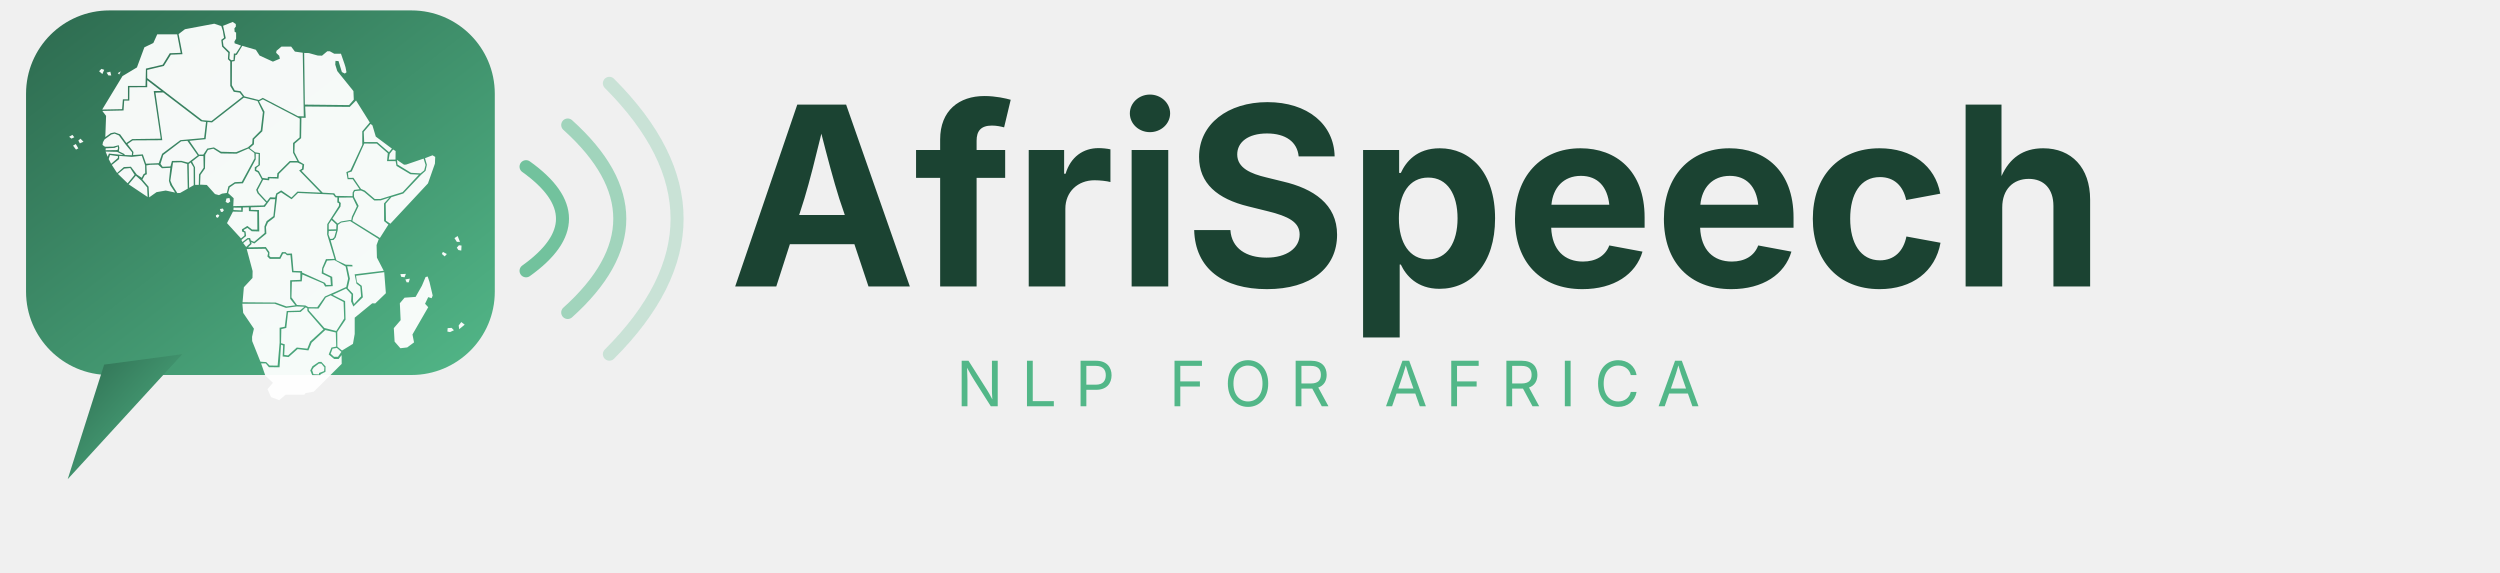
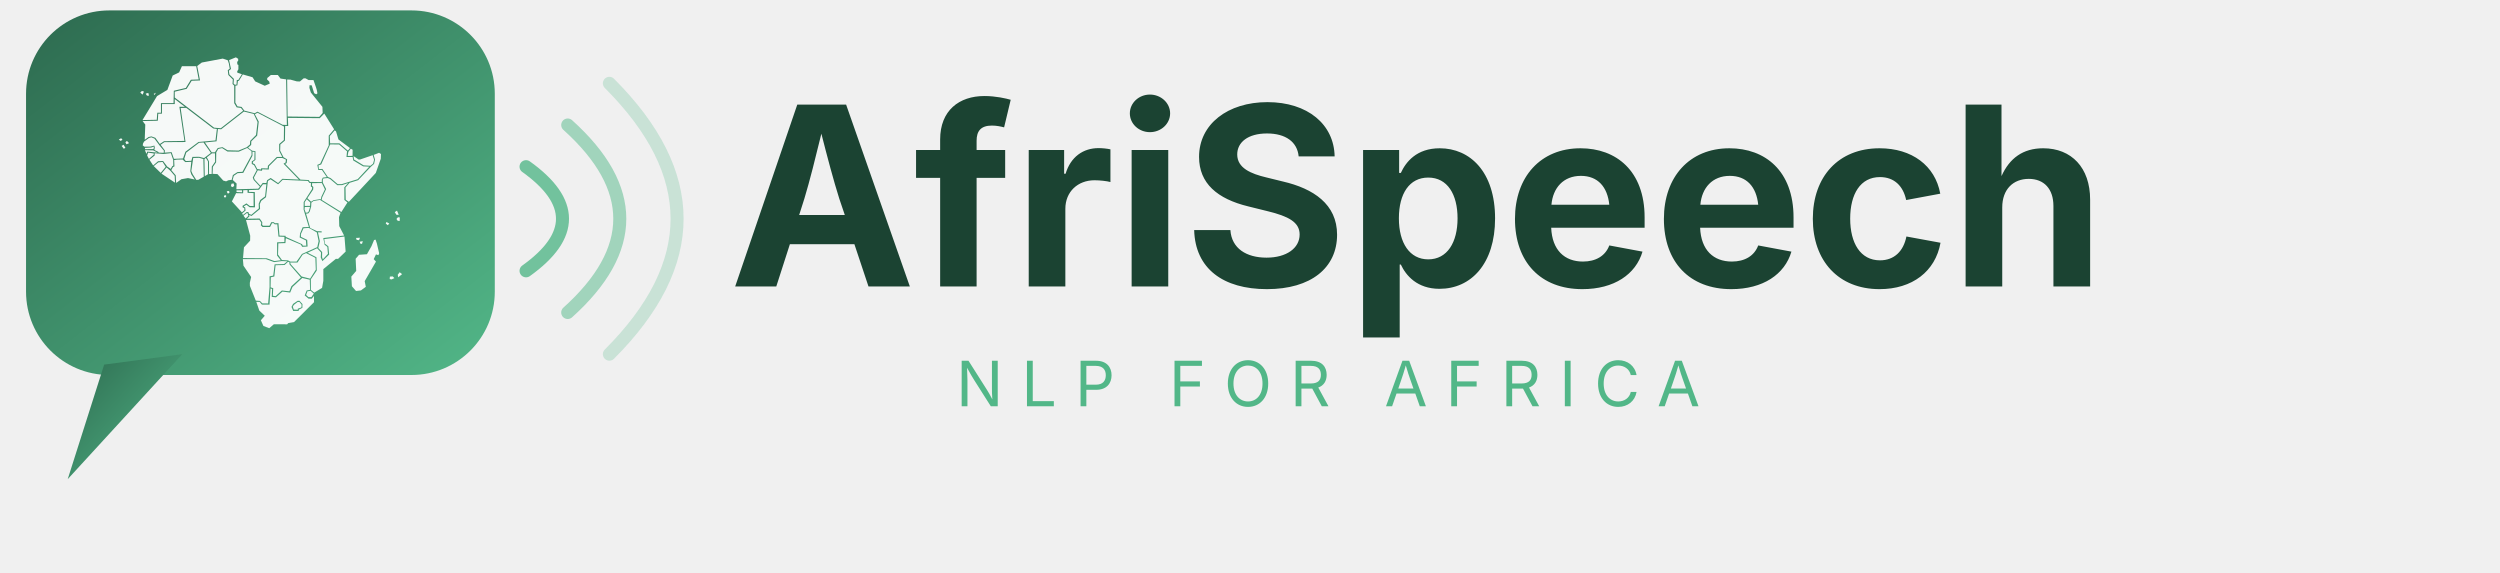
<svg xmlns="http://www.w3.org/2000/svg" viewBox="0 0 480 110">
  <defs>
    <linearGradient id="g" x1="0%" y1="0%" x2="100%" y2="100%">
      <stop offset="0%" stop-color="#2D6A4F" />
      <stop offset="100%" stop-color="#52B788" />
    </linearGradient>
  </defs>
  <g transform="translate(5,2)">
    <rect x="0" y="0" width="90" height="70" rx="16" fill="url(#g)" />
    <polygon points="15,68 8,90 30,66" fill="url(#g)" />
-     <path d="M214.362,246.258l-1.687-0.567l-7.03,1.321l-1.532,1.163l0.936,4.833l-2.794,0.113l-1.681,2.704    l-4.003,0.961l0.012,1.968l13.185,10.084l2.249,0.192l7.497-5.861l-0.75-0.945l-1.409-0.189l-0.843-1.417v-5.86l-0.563-0.567    l0.095-1.513l-1.499-1.512l-0.186-1.607l0.655-0.472l-0.282-1.702L214.362,246.258L214.362,246.258z M203.769,248.241h-4.782l-0.934,2.079l-2.158,1.041l-1.779,4.82l-3.469,2.079l-4.873,8.031l4.781-0.095    l0.188-2.361h1.216v-3.215h4.218l0.095-4.157l4.033-0.944l1.689-2.742l2.624-0.096L203.769,248.241L203.769,248.241z M185.807,266.623l0.903,1.179l-0.187,5.103l1.313-0.943l0.935-0.191l1.312,0.473l1.499,2.08    l1.408-0.943l6.843-0.097l-1.69-11.435l1.814-0.009l-3.378-2.588l0.003,1.681l-4.276,0.005l-0.021,3.21l-1.23-0.005l-0.156,2.369    L185.807,266.623L185.807,266.623z M187.968,272.28l-1.631,1.185l-0.373,0.662l-0.115,0.663l0.6,0.431l2.003-0.029l1.288-0.348l0.146,0.634    l-0.116,0.836l1.229,0.605l0.257,0.29l1.631,0.058l0.057-0.721l-1.49-1.79l-1.66-2.249l-1.031-0.431L187.968,272.28    L187.968,272.28z M186.631,275.601l-0.055,0.46l2.866-0.042l0.145-0.425l-0.061-0.432l-0.825,0.334L186.631,275.601    L186.631,275.601z M186.589,276.38l0.514,1.247l0.286-0.77l3.482,0.364l-1.508-0.774L186.589,276.38L186.589,276.38z M187.338,278.166l0.58,1.146l1.627-1.401l0.017-0.43l-1.917-0.278L187.338,278.166L187.338,278.166z M188.092,279.577l1.259,1.938l1.639-1.423l1.681-0.076l1.399,1.859l1.188,0.783l0.448-0.87l0.397-0.223    l-0.029-1.914l-0.791-2.269l-2.426,0.269l-3.001-0.24l-0.017,0.771L188.092,279.577L188.092,279.577z M189.546,281.727l2.339,2.263l1.668-2.027l-1.043-1.636l-1.438,0.146L189.546,281.727    L189.546,281.727z M192.128,284.237l4.545,3.04l-0.107-2.303l-1.375-1.619l-1.34-1.188L192.128,284.237L192.128,284.237z M197.055,287.367l1.771-1.253l2.203-0.386l2.248,0.484l-1.147-1.736l-0.335-1.06l0.335-3.136l-2.008,0.095    l-0.91-0.87l-1.913,0.052l-0.91,0.143l0.096,2.121l-0.481,0.196l-0.575,1.06l1.483,1.736L197.055,287.367L197.055,287.367z M191.835,274.566l1.274-0.874l7.087-0.042l-1.64-11.407l1.872-0.054l9.054,6.913l1.217,0.174l-0.459,3.843    l-5.692,0.517l-4.393,3.281l-0.799,2.244l-3.051,0.128l-0.778-2.24l-2.339,0.165l0.09-0.733L191.835,274.566L191.835,274.566z M204.722,273.92l1.506-0.12l2.472,3.496l-2.293,1.731l-1.66-0.428l-2.231,0.029l-0.36,1.31l-1.872,0.091    l-0.514-0.701l0.663-2.128L204.722,273.92L204.722,273.92z M208.986,277.118l1.056-0.025l0.953-1.43l1.597-0.285l1.701,1.038l3.631,0.104l2.808-1.143l1.055-0.908    l0.079-1.193l1.958-1.976l0.518-4.362l-1.288-2.7l-3.296-0.804l-7.625,5.948l-1.08-0.104l-0.464,4.129l-3.891,0.39    L208.986,277.118L208.986,277.118z M202.135,283.35l0.463,1.09l1.208,1.897l0.671-0.025l1.83-1.039l-0.129-5.919l-1.416-0.414l-1.982,0.054    L202.135,283.35L202.135,283.35z M206.638,285.09l1.109-0.65l-0.025-4.287l-0.721-1.168l-0.463,0.39L206.638,285.09L206.638,285.09z M208.082,284.362h0.877l0.05-2.493l1.11-1.612l-0.049-2.804l-1.006-0.024l-1.726,1.35l0.719,1.375    L208.082,284.362L208.082,284.362z M209.267,284.312l1.622,0.079l1.959,2.183l0.952,0.259l0.745-0.363l1.135-0.158l0.384-1.582l1.545-1.014    l1.672-0.08l3.063-5.638l-0.049-1.271l-1.416-1.09l-2.832,1.247l-3.787-0.053l-1.805-1.144l-1.288,0.286l-0.67,1.168l-0.05,3.297    l-1.081,1.533L209.267,284.312L209.267,284.312z M214.79,246.192l2.289-0.923l0.753,0.489l0.028,0.596l-0.351,0.459l0.053,0.816l0.353,0.191v1.464    l-0.406,0.68l0.053,0.435l1.535,0.543l-1.237,1.925l-0.485-0.028l-0.082,1.549l-0.538,0.083l-0.459-0.406l0.107-1.574    l-1.506-1.466l-0.191-1.275l0.728-0.572L214.79,246.192L214.79,246.192z M216.918,254.764l0.645-0.107l0.191-1.491h0.323l1.319-2.17l3.258,0.948l0.891,1.384l3.204,1.466    l1.667-0.705l-0.161-0.704l-0.728-0.704l0.081-0.489l1.185-1.002h2.343l0.892,1.192l1.883,0.274l0.244,15.278l-1.399-0.054    l-8.452-4.398l-0.916,0.519l-3.474-0.871l-0.942-1.246l-1.376-0.192l-0.7-1.246L216.918,254.764L216.918,254.764z M234.253,252.706l1.106,0.029l2.154,0.596l1.021,0.029l1.265-1.06h0.595l1.076,0.596h1.362l0.243-0.017    l0.86,2.477l0.244,0.798l0.229,1.197l-0.406,0.297l-0.699-0.351l-0.808-2.635l-0.727-0.054l-0.055,0.895l0.483,1.548l3.878,4.805    l0.084,2.063l-1.13,1.304l-10.613-0.12L234.253,252.706L234.253,252.706z M222.191,274.632l0.054-1.222l1.963-1.909l0.525-4.688l-1.309-2.501l0.916-0.468l8.859,4.618l-0.054,4.531    l-1.562,1.33v2.336l1.021,1.979h-1.804l-2.988,2.958l-0.079,0.895l-2.206-0.029l-0.028,0.404l-1.26-0.165l-0.861-1.628    l-0.646-0.318l0.083-0.498l0.812-0.622v-2.907l-1.123-0.174l-1.353-1.006L222.191,274.632L222.191,274.632L222.191,274.632z M233.517,273.155l0.074-4.901l1.02,0.029l-0.117-2.721l10.681,0.095l1.526-1.541l3.297,5.272l-1.806,2.129    v3.251l-2.839,6.109l-0.977,0.431l0.31,1.702h1.217l1.652,2.399l-1.325,0.169l-0.34,0.616l-0.033,0.892l-3.974-0.072l-0.405-0.617    l-2.778-0.157l-5.099-5.251l0.509-0.307l0.135-1.233l-1.219-0.721l-1.115-2.2l0.063-2.046L233.517,273.155L233.517,273.155z M215.994,286.346l1.333,1.225l-0.095,1.897l7.31-0.169l0.596-0.671l-2.095-2.259l-0.31-0.815    l1.333-2.497l-0.906-1.656l-0.762-0.411v-0.84l0.882-0.576l0.049-2.618l-0.698-0.078l-0.013,1.375l-3.073,5.737l-1.878,0.094    l-1.288,0.886L215.994,286.346L215.994,286.346z M248.653,274.094l-0.104-2.439l1.639-1.914l0.442,0.339l0.809,2.702l3.872,2.886l-0.702,0.867    l-2.837-2.44H248.653L248.653,274.094z M254.766,276.927l-0.233,1.392l1.638-0.026l0.026-2.046l-0.603-0.368L254.766,276.927L254.766,276.927z M245.663,281.159l3.014-6.709l2.992,0.017l2.655,2.306l-0.188,1.902h2.061l0.21,1.143l3.327,1.993    l2.054,0.103l-3.905,4.196l-5.358,1.652h-1.33l-2.368-2.021l-0.936-0.394l-1.814-2.671l-1.194,0.016l-0.14-1.225L245.663,281.159    L245.663,281.159z M256.529,278.376l1.69,1.151l0.499-0.025l4.195-1.441l0.475,1.538l-0.333,1.294l-0.907,0.722    l-2.266-0.146l-3.239-1.991L256.529,278.376L256.529,278.376z M263.25,277.967l1.808-0.696l0.643,0.386l-0.068,1.607l-1.671,4.754l-9.026,9.676l-1.049-0.722    l-0.072-4.083l1.359-1.561l2.881-0.891l4.229-4.464l1.103-0.987l0.312-1.44L263.25,277.967L263.25,277.967z M223.379,286.25l1.929,2.087l0.763-0.986l1.211,0.05l0.264-0.961l1.19-0.745l2.477,1.707    l1.428-1.417l5.544,0.244l-5.141-5.309l0.688-0.43l0.097-0.936l-1.168-0.551h-1.717l-2.76,2.737l-0.095,1.125l-2.189-0.07    l-0.07,0.481l-1.428-0.145l-1.288,2.448L223.379,286.25L223.379,286.25z M213.063,291.676l0.476-0.241l0.357,0.291l-0.357,0.55l-0.431-0.171L213.063,291.676L213.063,291.676z M214.019,290.162l0.716-0.118l0.24,0.456l-0.356,0.385l-0.356-0.049L214.019,290.162L214.019,290.162z M215.589,287.641l-0.191,0.817l0.572,0.31l0.545-0.41l-0.19-0.841L215.589,287.641L215.589,287.641z M219.542,289.803l-0.05,1.032l-2.334-0.051l-1.429,2.764l3.358,3.675l0.832-0.696l-0.025-0.722    l-0.572-0.264v-0.505l1.288-0.817l1.142,0.867l1.263,0.023l-0.023-4.344l-2.001-0.096l-0.025-0.912L219.542,289.803    L219.542,289.803z M217.305,289.828l-0.023,0.575l1.879,0.096l-0.024-0.65L217.305,289.828L217.305,289.828z M221.45,289.758l-0.025,0.602l1.979,0.048l0.071,5.141l-1.809-0.048l-1.048-0.818l-0.812,0.457    l-0.035,0.229l0.417,0.201l0.12,1.057l-1.118,0.961l0.24,0.503l1.239-0.959h0.597l0.188,0.575l0.787,0.336l2.525-2.136    l-0.05-1.563l0.526-1.271l1.62-1.201l0.432-4.063l-1.148,0.004l-1.334,1.827L221.45,289.758L221.45,289.758z M219.609,298.337l0.72,0.934l0.932-0.881l-0.273-0.915l-0.233-0.016L219.609,298.337L219.609,298.337z M220.779,299.363l4.27-0.076l0.863,1.231l-0.032,0.906l0.319,0.291h2.117l0.609-1.197h0.866l0.352,0.355    l1.188-0.032l0.353,4.175l2.052,0.066v0.322l5.519,2.49l0.259,0.484h1.153l-0.129-1.747l-2.086-1.003l0.129-1.325l0.897-2.104    l2.056-0.066l-1.767-5.857l0.032-2.489l2.792-4.366l0.032-0.613l-0.418-0.227l0.017-1.184l-0.508-0.047l-0.512-0.654l-8.426-0.381    l-1.545,1.504l-2.529-1.666l-0.89,0.547l-0.646,5.438l-1.599,1.235l-0.479,1.094l0.087,1.619l-2.881,2.357l-0.766-0.349    l0.104,0.451L220.779,299.363L220.779,299.363z M240.833,292.815l1.163,1.075l-0.05,1.145l-1.805,0.039v-1.268L240.833,292.815L240.833,292.815z M240.167,295.428l1.766-0.037l-0.458,1.549l-0.448,0.389h-0.546l-0.39-1.047L240.167,295.428    L240.167,295.428z M241.03,292.479l1.256,1.176l0.786-0.5l2.127-0.348l0.364,0.037l0.137-0.809l1.203-2.526l-1.013-2.103    l-3.272,0.021l-0.022,0.866l0.438,0.422l-0.066,0.865L241.03,292.479L241.03,292.479z M246.217,287.273l1.104,2.149l-1.322,2.771l-0.172,0.84l6.593,4.08l2.046-3.213l-1.034-0.842l-0.02-4.233    l1.293-1.417l-2.064,0.686l-1.562,0.021l-2.44-2.062l-0.771-0.332l-1.428,0.132l-0.253,0.422L246.217,287.273L246.217,287.273z M246.111,305.868l7.231-0.885l-1.628-3.146l-0.087-3.016l0.527-1.441l-6.88-4.325l-2.158,0.357    l-0.75,0.555l-0.063,1.264l-0.484,1.75l-0.508,0.604l-0.724,0.064l1.389,4.81l2.264,1.063l1.56,0.047L246.111,305.868    L246.111,305.868z M231.199,311.371l1.313,1.821l2.033,0.126l0.717,0.396l2.129,0.024l1.835-2.573l5.123-2.294l0.448-2.019    l-0.596-2.897l-2.674-1.523l-1.783,0.123l-0.894,1.974l0.027,0.898l2.102,1.022l0.127,2.225l-1.812,0.099l-0.445-0.751    l-5.027-2.145l-0.148,1.648l-2.375,0.075L231.199,311.371L231.199,311.371z M220.464,299.777l1.412,5.272l-0.032,1.666l-2.066,2.219l-0.312,3.607l7.949,0.07l2.584,0.937l2.133-0.276    l-1.242-1.558l0.002-4.449l2.444-0.103v-1.735l-1.982-0.083l-0.397-4.109l-0.836,0.012l-0.451-0.405l-0.494,0.024l-0.653,1.269    h-2.518l-0.584-0.59l0.174-0.831l-0.686-1.006L220.464,299.777L220.464,299.777z M244.698,309.175l1.289,1.346l-0.026,1.724l0.248,0.725l1.71-1.846l-0.198-2.35l-0.913-0.699l-0.816-4.121    l-1.413-0.051l0.643,2.971L244.698,309.175L244.698,309.175z M242.219,323.209l1.112,0.921l2.625-1.597l0.424-2.374v-3.918l4.208-3.446l0.722,0.024l2.549-2.448    l-0.396-5.044l-6.763,0.854l0.202,1.523l1.164,0.898l0.271,2.747l-2.276,2.225l-0.547-1.247l0.099-1.649l-1.312-1.424    l-3.222,1.499l2.997,1.524l0.102,4.444l-1.984,2.946L242.219,323.209L242.219,323.209z M235.385,314.518l3.713,4.194l2.849,0.726l1.909-2.993l-0.148-3.969l-3.098-1.6l-1.164,0.527    l-1.734,2.646l-2.4-0.023L235.385,314.518L235.385,314.518z M223.748,326.802l1.388,0.1l0.815,0.825l1.93,0.021l0.477-5.49v-3.596l1.236-0.247l0.472-3.77l3.146-0.1    l1.113-0.923l-1.884-0.075l-2.549,0.349l-2.749-1h-7.726l0.197,2.197l2.576,3.794l-0.446,1.946l0.024,1.022L223.748,326.802    L223.748,326.802z M228.7,322.359l0.888,0.272l-0.123,2.546l0.914,0.126l2.104-1.897l2.526,0.273l0.67-1.699l3.196-2.919    l-3.838-4.419l-0.049-0.726l-0.424-0.124l-1.163,1.073l-3.022,0.074l-0.42,3.769l-1.188,0.274L228.7,322.359L228.7,322.359z M242.095,323.505l-1.038,0.175l-0.448,1.221l0.794,0.726h0.964l0.817-1.173L242.095,323.505    L242.095,323.505z M236.522,328.223l1.263-0.974l0.596,0.026l0.721,0.897l-0.073,0.897l-1.213,0.449v0.348l-1.339-0.074    l-0.321-0.977L236.522,328.223L236.522,328.223z M239.315,319.212l-3.268,3.022l-0.779,1.867l-2.592-0.321l-2.156,1.917l-1.433-0.141l0.115-2.652    l-0.509-0.177l-0.355,5.422l-2.543-0.025l-0.764-0.902l-1.123-0.012l1.023,2.936l1.825,1.726l-1.304,1.52l0.844,1.905l1.955,0.744    l1.558-1.324l4.457,0.026l0.318-0.4l1.979-0.349l6.694-6.664l-0.023-2.1l-0.717,0.928h-1.073l-1.303-1.093l0.661-1.65l1.14-0.232    l-0.104-3.387L239.315,319.212L239.315,319.212z M237.749,326.873l0.623-0.026l1.016,1.103l-0.028,1.276l-1.188,0.6l-0.074,0.425    l-1.814,0.02l-0.567-1.368l0.52-1L237.749,326.873L237.749,326.873z M271.958,317.289l-0.627,0.824l0.123,0.891l1.324-1.079L271.958,317.289L271.958,317.289z M269.627,318.688l-0.941,0.063l-0.062,0.822l0.629,0.13l0.943-0.443L269.627,318.688L269.627,318.688z M263.385,306.491l-0.879,2.095l-1.512,2.669l-2.646,0.189l-1.136,1.334l0.19,4.066l-1.638,1.907    l0.19,3.237l1.386,1.587l1.639-0.191l1.639-1.208l-0.375-1.904l3.779-6.545l-0.758-0.825l0.758-1.587l0.82,0.253l0.252-0.634    l-0.758-3.238l-0.442-1.333L263.385,306.491L263.385,306.491z M257.338,305.793l0.19,0.632l0.82,0.131l0.312-0.827L257.338,305.793L257.338,305.793z M258.534,307.062l0.313,0.702h0.506l0.254-0.892L258.534,307.062L258.534,307.062z M267.546,300.453l-0.25,0.508l0.688,0.574l0.506-0.574L267.546,300.453L267.546,300.453z M271.078,296.641l-0.758,0.509l0.568,0.892h0.758L271.078,296.641L271.078,296.641z M271.391,298.866l-0.503,0.57l0.376,0.574l0.691,0.128l0.062-1.21L271.391,298.866L271.391,298.866z M190.245,257.125l-0.725,0.418l0.335,0.34L190.245,257.125L190.245,257.125z M187.727,257.202l-0.897,0.229l0.446,0.679h0.676L187.727,257.202L187.727,257.202z M185.592,256.525l-0.563,0.567l0.787,0.68l0.447-1.02L185.592,256.525L185.592,256.525z M178.629,272.371l-0.787,0.452l0.564,0.451l0.674-0.339L178.629,272.371L178.629,272.371z M180.562,273.281l-0.514,0.456l0.365,0.675l0.877-0.393L180.562,273.281L180.562,273.281z M179.44,274.561l-0.658,0.395l0.708,0.95l0.558-0.295L179.44,274.561L179.44,274.561z " fill="white" opacity="0.95" transform="translate(-134,-194) scale(0.8)" />
+     <path d="M214.362,246.258l-1.687-0.567l-7.03,1.321l-1.532,1.163l0.936,4.833l-2.794,0.113l-1.681,2.704    l-4.003,0.961l0.012,1.968l13.185,10.084l2.249,0.192l7.497-5.861l-0.75-0.945l-1.409-0.189l-0.843-1.417v-5.86l-0.563-0.567    l0.095-1.513l-1.499-1.512l-0.186-1.607l0.655-0.472l-0.282-1.702L214.362,246.258L214.362,246.258z M203.769,248.241h-4.782l-0.934,2.079l-2.158,1.041l-1.779,4.82l-3.469,2.079l-4.873,8.031l4.781-0.095    l0.188-2.361h1.216v-3.215h4.218l0.095-4.157l4.033-0.944l1.689-2.742l2.624-0.096L203.769,248.241L203.769,248.241z M185.807,266.623l0.903,1.179l-0.187,5.103l1.313-0.943l0.935-0.191l1.312,0.473l1.499,2.08    l1.408-0.943l6.843-0.097l-1.69-11.435l1.814-0.009l-3.378-2.588l0.003,1.681l-4.276,0.005l-0.021,3.21l-1.23-0.005l-0.156,2.369    L185.807,266.623L185.807,266.623z M187.968,272.28l-1.631,1.185l-0.373,0.662l-0.115,0.663l0.6,0.431l2.003-0.029l1.288-0.348l0.146,0.634    l-0.116,0.836l1.229,0.605l0.257,0.29l1.631,0.058l0.057-0.721l-1.49-1.79l-1.66-2.249l-1.031-0.431L187.968,272.28    L187.968,272.28z M186.631,275.601l-0.055,0.46l2.866-0.042l0.145-0.425l-0.061-0.432l-0.825,0.334L186.631,275.601    L186.631,275.601z M186.589,276.38l0.514,1.247l0.286-0.77l3.482,0.364l-1.508-0.774L186.589,276.38L186.589,276.38z M187.338,278.166l0.58,1.146l1.627-1.401l0.017-0.43l-1.917-0.278L187.338,278.166L187.338,278.166z M188.092,279.577l1.259,1.938l1.639-1.423l1.681-0.076l1.399,1.859l1.188,0.783l0.448-0.87l0.397-0.223    l-0.029-1.914l-0.791-2.269l-2.426,0.269l-3.001-0.24l-0.017,0.771L188.092,279.577L188.092,279.577z M189.546,281.727l2.339,2.263l1.668-2.027l-1.043-1.636l-1.438,0.146L189.546,281.727    L189.546,281.727z M192.128,284.237l4.545,3.04l-0.107-2.303l-1.375-1.619l-1.34-1.188L192.128,284.237L192.128,284.237z M197.055,287.367l1.771-1.253l2.203-0.386l2.248,0.484l-1.147-1.736l-0.335-1.06l0.335-3.136l-2.008,0.095    l-0.91-0.87l-1.913,0.052l-0.91,0.143l0.096,2.121l-0.481,0.196l-0.575,1.06l1.483,1.736L197.055,287.367L197.055,287.367z M191.835,274.566l1.274-0.874l7.087-0.042l-1.64-11.407l1.872-0.054l9.054,6.913l1.217,0.174l-0.459,3.843    l-5.692,0.517l-4.393,3.281l-0.799,2.244l-3.051,0.128l-0.778-2.24l-2.339,0.165l0.09-0.733L191.835,274.566L191.835,274.566z M204.722,273.92l1.506-0.12l2.472,3.496l-2.293,1.731l-1.66-0.428l-2.231,0.029l-0.36,1.31l-1.872,0.091    l-0.514-0.701l0.663-2.128L204.722,273.92L204.722,273.92z M208.986,277.118l1.056-0.025l0.953-1.43l1.597-0.285l1.701,1.038l3.631,0.104l2.808-1.143l1.055-0.908    l0.079-1.193l1.958-1.976l0.518-4.362l-1.288-2.7l-3.296-0.804l-7.625,5.948l-1.08-0.104l-0.464,4.129l-3.891,0.39    L208.986,277.118L208.986,277.118z M202.135,283.35l0.463,1.09l1.208,1.897l0.671-0.025l1.83-1.039l-0.129-5.919l-1.416-0.414l-1.982,0.054    L202.135,283.35L202.135,283.35z M206.638,285.09l1.109-0.65l-0.025-4.287l-0.721-1.168l-0.463,0.39L206.638,285.09L206.638,285.09z M208.082,284.362h0.877l0.05-2.493l1.11-1.612l-0.049-2.804l-1.006-0.024l-1.726,1.35l0.719,1.375    L208.082,284.362L208.082,284.362z M209.267,284.312l1.622,0.079l1.959,2.183l0.952,0.259l0.745-0.363l1.135-0.158l0.384-1.582l1.545-1.014    l1.672-0.08l3.063-5.638l-0.049-1.271l-1.416-1.09l-2.832,1.247l-3.787-0.053l-1.805-1.144l-1.288,0.286l-0.67,1.168l-0.05,3.297    l-1.081,1.533L209.267,284.312L209.267,284.312z M214.79,246.192l2.289-0.923l0.753,0.489l0.028,0.596l-0.351,0.459l0.053,0.816l0.353,0.191v1.464    l-0.406,0.68l0.053,0.435l1.535,0.543l-1.237,1.925l-0.485-0.028l-0.082,1.549l-0.538,0.083l-0.459-0.406l0.107-1.574    l-1.506-1.466l-0.191-1.275l0.728-0.572L214.79,246.192L214.79,246.192z M216.918,254.764l0.645-0.107l0.191-1.491h0.323l1.319-2.17l3.258,0.948l0.891,1.384l3.204,1.466    l1.667-0.705l-0.161-0.704l-0.728-0.704l0.081-0.489l1.185-1.002h2.343l0.892,1.192l1.883,0.274l0.244,15.278l-1.399-0.054    l-8.452-4.398l-0.916,0.519l-3.474-0.871l-0.942-1.246l-1.376-0.192l-0.7-1.246L216.918,254.764L216.918,254.764z M234.253,252.706l1.106,0.029l2.154,0.596l1.021,0.029l1.265-1.06h0.595l1.076,0.596h1.362l0.243-0.017    l0.86,2.477l0.244,0.798l0.229,1.197l-0.406,0.297l-0.699-0.351l-0.808-2.635l-0.727-0.054l-0.055,0.895l0.483,1.548l3.878,4.805    l0.084,2.063l-1.13,1.304l-10.613-0.12L234.253,252.706L234.253,252.706z M222.191,274.632l0.054-1.222l1.963-1.909l0.525-4.688l-1.309-2.501l0.916-0.468l8.859,4.618l-0.054,4.531    l-1.562,1.33v2.336l1.021,1.979h-1.804l-2.988,2.958l-0.079,0.895l-2.206-0.029l-0.028,0.404l-1.26-0.165l-0.861-1.628    l-0.646-0.318l0.083-0.498l0.812-0.622v-2.907l-1.123-0.174l-1.353-1.006L222.191,274.632L222.191,274.632L222.191,274.632z M233.517,273.155l0.074-4.901l1.02,0.029l-0.117-2.721l10.681,0.095l1.526-1.541l3.297,5.272l-1.806,2.129    v3.251l-2.839,6.109l-0.977,0.431l0.31,1.702h1.217l1.652,2.399l-1.325,0.169l-0.34,0.616l-0.033,0.892l-3.974-0.072l-0.405-0.617    l-2.778-0.157l-5.099-5.251l0.509-0.307l0.135-1.233l-1.219-0.721l-1.115-2.2l0.063-2.046L233.517,273.155L233.517,273.155z M215.994,286.346l1.333,1.225l-0.095,1.897l7.31-0.169l0.596-0.671l-2.095-2.259l-0.31-0.815    l1.333-2.497l-0.906-1.656l-0.762-0.411v-0.84l0.882-0.576l0.049-2.618l-0.698-0.078l-0.013,1.375l-3.073,5.737l-1.878,0.094    l-1.288,0.886L215.994,286.346L215.994,286.346z M248.653,274.094l-0.104-2.439l1.639-1.914l0.442,0.339l0.809,2.702l3.872,2.886l-0.702,0.867    l-2.837-2.44H248.653L248.653,274.094z M254.766,276.927l-0.233,1.392l1.638-0.026l0.026-2.046l-0.603-0.368L254.766,276.927L254.766,276.927z M245.663,281.159l3.014-6.709l2.992,0.017l2.655,2.306l-0.188,1.902h2.061l0.21,1.143l3.327,1.993    l2.054,0.103l-3.905,4.196l-5.358,1.652h-1.33l-2.368-2.021l-0.936-0.394l-1.814-2.671l-1.194,0.016l-0.14-1.225L245.663,281.159    L245.663,281.159z M256.529,278.376l1.69,1.151l0.499-0.025l4.195-1.441l0.475,1.538l-0.333,1.294l-0.907,0.722    l-2.266-0.146l-3.239-1.991L256.529,278.376L256.529,278.376z M263.25,277.967l1.808-0.696l0.643,0.386l-0.068,1.607l-1.671,4.754l-9.026,9.676l-1.049-0.722    l-0.072-4.083l1.359-1.561l2.881-0.891l4.229-4.464l1.103-0.987l0.312-1.44L263.25,277.967L263.25,277.967z M223.379,286.25l1.929,2.087l0.763-0.986l1.211,0.05l0.264-0.961l1.19-0.745l2.477,1.707    l1.428-1.417l5.544,0.244l-5.141-5.309l0.688-0.43l0.097-0.936l-1.168-0.551h-1.717l-2.76,2.737l-0.095,1.125l-2.189-0.07    l-0.07,0.481l-1.428-0.145l-1.288,2.448L223.379,286.25L223.379,286.25z M213.063,291.676l0.476-0.241l0.357,0.291l-0.357,0.55l-0.431-0.171L213.063,291.676L213.063,291.676z M214.019,290.162l0.716-0.118l0.24,0.456l-0.356,0.385l-0.356-0.049L214.019,290.162L214.019,290.162z M215.589,287.641l-0.191,0.817l0.572,0.31l0.545-0.41l-0.19-0.841L215.589,287.641L215.589,287.641z M219.542,289.803l-0.05,1.032l-2.334-0.051l-1.429,2.764l3.358,3.675l0.832-0.696l-0.025-0.722    l-0.572-0.264v-0.505l1.288-0.817l1.142,0.867l1.263,0.023l-0.023-4.344l-2.001-0.096l-0.025-0.912L219.542,289.803    L219.542,289.803z M217.305,289.828l-0.023,0.575l1.879,0.096l-0.024-0.65L217.305,289.828L217.305,289.828z M221.45,289.758l-0.025,0.602l1.979,0.048l0.071,5.141l-1.809-0.048l-1.048-0.818l-0.812,0.457    l-0.035,0.229l0.417,0.201l0.12,1.057l-1.118,0.961l0.24,0.503l1.239-0.959h0.597l0.188,0.575l0.787,0.336l2.525-2.136    l-0.05-1.563l0.526-1.271l1.62-1.201l0.432-4.063l-1.148,0.004l-1.334,1.827L221.45,289.758L221.45,289.758z M219.609,298.337l0.72,0.934l0.932-0.881l-0.273-0.915l-0.233-0.016L219.609,298.337L219.609,298.337z M220.779,299.363l4.27-0.076l0.863,1.231l-0.032,0.906l0.319,0.291h2.117l0.609-1.197h0.866l0.352,0.355    l1.188-0.032l0.353,4.175l2.052,0.066v0.322l5.519,2.49l0.259,0.484h1.153l-0.129-1.747l-2.086-1.003l0.129-1.325l0.897-2.104    l2.056-0.066l-1.767-5.857l0.032-2.489l2.792-4.366l0.032-0.613l-0.418-0.227l0.017-1.184l-0.508-0.047l-0.512-0.654l-8.426-0.381    l-1.545,1.504l-2.529-1.666l-0.89,0.547l-0.646,5.438l-1.599,1.235l-0.479,1.094l0.087,1.619l-2.881,2.357l-0.766-0.349    l0.104,0.451L220.779,299.363L220.779,299.363z M240.833,292.815l1.163,1.075l-0.05,1.145l-1.805,0.039v-1.268L240.833,292.815L240.833,292.815z M240.167,295.428l1.766-0.037l-0.458,1.549l-0.448,0.389h-0.546l-0.39-1.047L240.167,295.428    L240.167,295.428z M241.03,292.479l1.256,1.176l0.786-0.5l2.127-0.348l0.364,0.037l0.137-0.809l1.203-2.526l-1.013-2.103    l-3.272,0.021l-0.022,0.866l0.438,0.422l-0.066,0.865L241.03,292.479L241.03,292.479z M246.217,287.273l1.104,2.149l-1.322,2.771l-0.172,0.84l6.593,4.08l2.046-3.213l-1.034-0.842l-0.02-4.233    l1.293-1.417l-2.064,0.686l-1.562,0.021l-2.44-2.062l-0.771-0.332l-1.428,0.132l-0.253,0.422L246.217,287.273L246.217,287.273z M246.111,305.868l7.231-0.885l-1.628-3.146l-0.087-3.016l0.527-1.441l-6.88-4.325l-2.158,0.357    l-0.75,0.555l-0.063,1.264l-0.484,1.75l-0.508,0.604l-0.724,0.064l1.389,4.81l2.264,1.063l1.56,0.047L246.111,305.868    L246.111,305.868z M231.199,311.371l1.313,1.821l2.033,0.126l0.717,0.396l2.129,0.024l1.835-2.573l5.123-2.294l0.448-2.019    l-0.596-2.897l-2.674-1.523l-1.783,0.123l-0.894,1.974l0.027,0.898l2.102,1.022l0.127,2.225l-1.812,0.099l-0.445-0.751    l-5.027-2.145l-0.148,1.648l-2.375,0.075L231.199,311.371L231.199,311.371z M220.464,299.777l1.412,5.272l-0.032,1.666l-2.066,2.219l-0.312,3.607l7.949,0.07l2.584,0.937l2.133-0.276    l-1.242-1.558l0.002-4.449l2.444-0.103v-1.735l-1.982-0.083l-0.397-4.109l-0.836,0.012l-0.451-0.405l-0.494,0.024l-0.653,1.269    h-2.518l-0.584-0.59l0.174-0.831l-0.686-1.006L220.464,299.777L220.464,299.777z M244.698,309.175l1.289,1.346l-0.026,1.724l0.248,0.725l1.71-1.846l-0.198-2.35l-0.913-0.699l-0.816-4.121    l-1.413-0.051l0.643,2.971L244.698,309.175L244.698,309.175z M242.219,323.209l1.112,0.921l2.625-1.597l0.424-2.374v-3.918l4.208-3.446l0.722,0.024l2.549-2.448    l-0.396-5.044l-6.763,0.854l0.202,1.523l1.164,0.898l0.271,2.747l-2.276,2.225l-0.547-1.247l0.099-1.649l-1.312-1.424    l-3.222,1.499l2.997,1.524l0.102,4.444l-1.984,2.946L242.219,323.209L242.219,323.209z M235.385,314.518l3.713,4.194l2.849,0.726l1.909-2.993l-0.148-3.969l-3.098-1.6l-1.164,0.527    l-1.734,2.646l-2.4-0.023L235.385,314.518L235.385,314.518z M223.748,326.802l1.388,0.1l0.815,0.825l1.93,0.021l0.477-5.49v-3.596l1.236-0.247l0.472-3.77l3.146-0.1    l1.113-0.923l-1.884-0.075l-2.549,0.349l-2.749-1h-7.726l0.197,2.197l2.576,3.794l-0.446,1.946l0.024,1.022L223.748,326.802    L223.748,326.802z M228.7,322.359l0.888,0.272l-0.123,2.546l0.914,0.126l2.104-1.897l2.526,0.273l0.67-1.699l3.196-2.919    l-3.838-4.419l-0.049-0.726l-0.424-0.124l-1.163,1.073l-3.022,0.074l-0.42,3.769l-1.188,0.274L228.7,322.359L228.7,322.359z M242.095,323.505l-1.038,0.175l-0.448,1.221l0.794,0.726h0.964l0.817-1.173L242.095,323.505    L242.095,323.505z M236.522,328.223l1.263-0.974l0.596,0.026l0.721,0.897l-0.073,0.897l-1.213,0.449v0.348l-1.339-0.074    l-0.321-0.977L236.522,328.223L236.522,328.223z M239.315,319.212l-3.268,3.022l-0.779,1.867l-2.592-0.321l-2.156,1.917l-1.433-0.141l0.115-2.652    l-0.509-0.177l-0.355,5.422l-2.543-0.025l-0.764-0.902l-1.123-0.012l1.023,2.936l1.825,1.726l-1.304,1.52l0.844,1.905l1.955,0.744    l1.558-1.324l4.457,0.026l0.318-0.4l1.979-0.349l6.694-6.664l-0.023-2.1l-0.717,0.928h-1.073l-1.303-1.093l0.661-1.65l1.14-0.232    l-0.104-3.387L239.315,319.212L239.315,319.212z M237.749,326.873l0.623-0.026l1.016,1.103l-0.028,1.276l-1.188,0.6l-0.074,0.425    l-1.814,0.02l-0.567-1.368l0.52-1L237.749,326.873L237.749,326.873z M271.958,317.289l-0.627,0.824l0.123,0.891l1.324-1.079L271.958,317.289L271.958,317.289z M269.627,318.688l-0.941,0.063l-0.062,0.822l0.629,0.13l0.943-0.443L269.627,318.688L269.627,318.688z M263.385,306.491l-0.879,2.095l-1.512,2.669l-2.646,0.189l-1.136,1.334l0.19,4.066l-1.638,1.907    l0.19,3.237l1.386,1.587l1.639-0.191l1.639-1.208l-0.375-1.904l3.779-6.545l-0.758-0.825l0.758-1.587l0.82,0.253l0.252-0.634    l-0.758-3.238l-0.442-1.333L263.385,306.491L263.385,306.491z M257.338,305.793l0.19,0.632l0.82,0.131l0.312-0.827L257.338,305.793L257.338,305.793z M258.534,307.062l0.313,0.702h0.506l0.254-0.892L258.534,307.062L258.534,307.062z M267.546,300.453l-0.25,0.508l0.688,0.574l0.506-0.574L267.546,300.453L267.546,300.453z M271.078,296.641l-0.758,0.509l0.568,0.892h0.758L271.078,296.641L271.078,296.641z M271.391,298.866l-0.503,0.57l0.376,0.574l0.691,0.128l0.062-1.21L271.391,298.866L271.391,298.866z M190.245,257.125l-0.725,0.418l0.335,0.34L190.245,257.125L190.245,257.125z M187.727,257.202l-0.897,0.229l0.446,0.679h0.676L187.727,257.202L187.727,257.202z M185.592,256.525l-0.563,0.567l0.787,0.68l0.447-1.02L185.592,256.525L185.592,256.525z M178.629,272.371l-0.787,0.452l0.564,0.451l0.674-0.339L178.629,272.371L178.629,272.371z M180.562,273.281l-0.514,0.456l0.365,0.675l0.877-0.393L180.562,273.281L180.562,273.281z M179.44,274.561l-0.658,0.395l0.708,0.95l0.558-0.295L179.44,274.561L179.44,274.561z " fill="white" opacity="0.95" transform="translate(-84.072,-131.506) scale(0.5729)" />
    <path d="M96 30 Q110 40 96 50" fill="none" stroke="#52B788" stroke-width="2.5" stroke-linecap="round" opacity="0.8" />
    <path d="M104 22 Q124 40 104 58" fill="none" stroke="#52B788" stroke-width="2.5" stroke-linecap="round" opacity="0.5" />
    <path d="M112 14 Q138 40 112 66" fill="none" stroke="#52B788" stroke-width="2.5" stroke-linecap="round" opacity="0.25" />
  </g>
  <text x="140" y="55" font-family="system-ui,-apple-system,'Segoe UI',sans-serif" font-weight="700" font-size="48" fill="#1B4332">AfriSpeech</text>
  <text x="255" y="78" font-family="system-ui,-apple-system,'Segoe UI',sans-serif" font-weight="400" font-size="12" fill="#52B788" letter-spacing="3.5" text-anchor="middle">NLP FOR AFRICA</text>
</svg>
